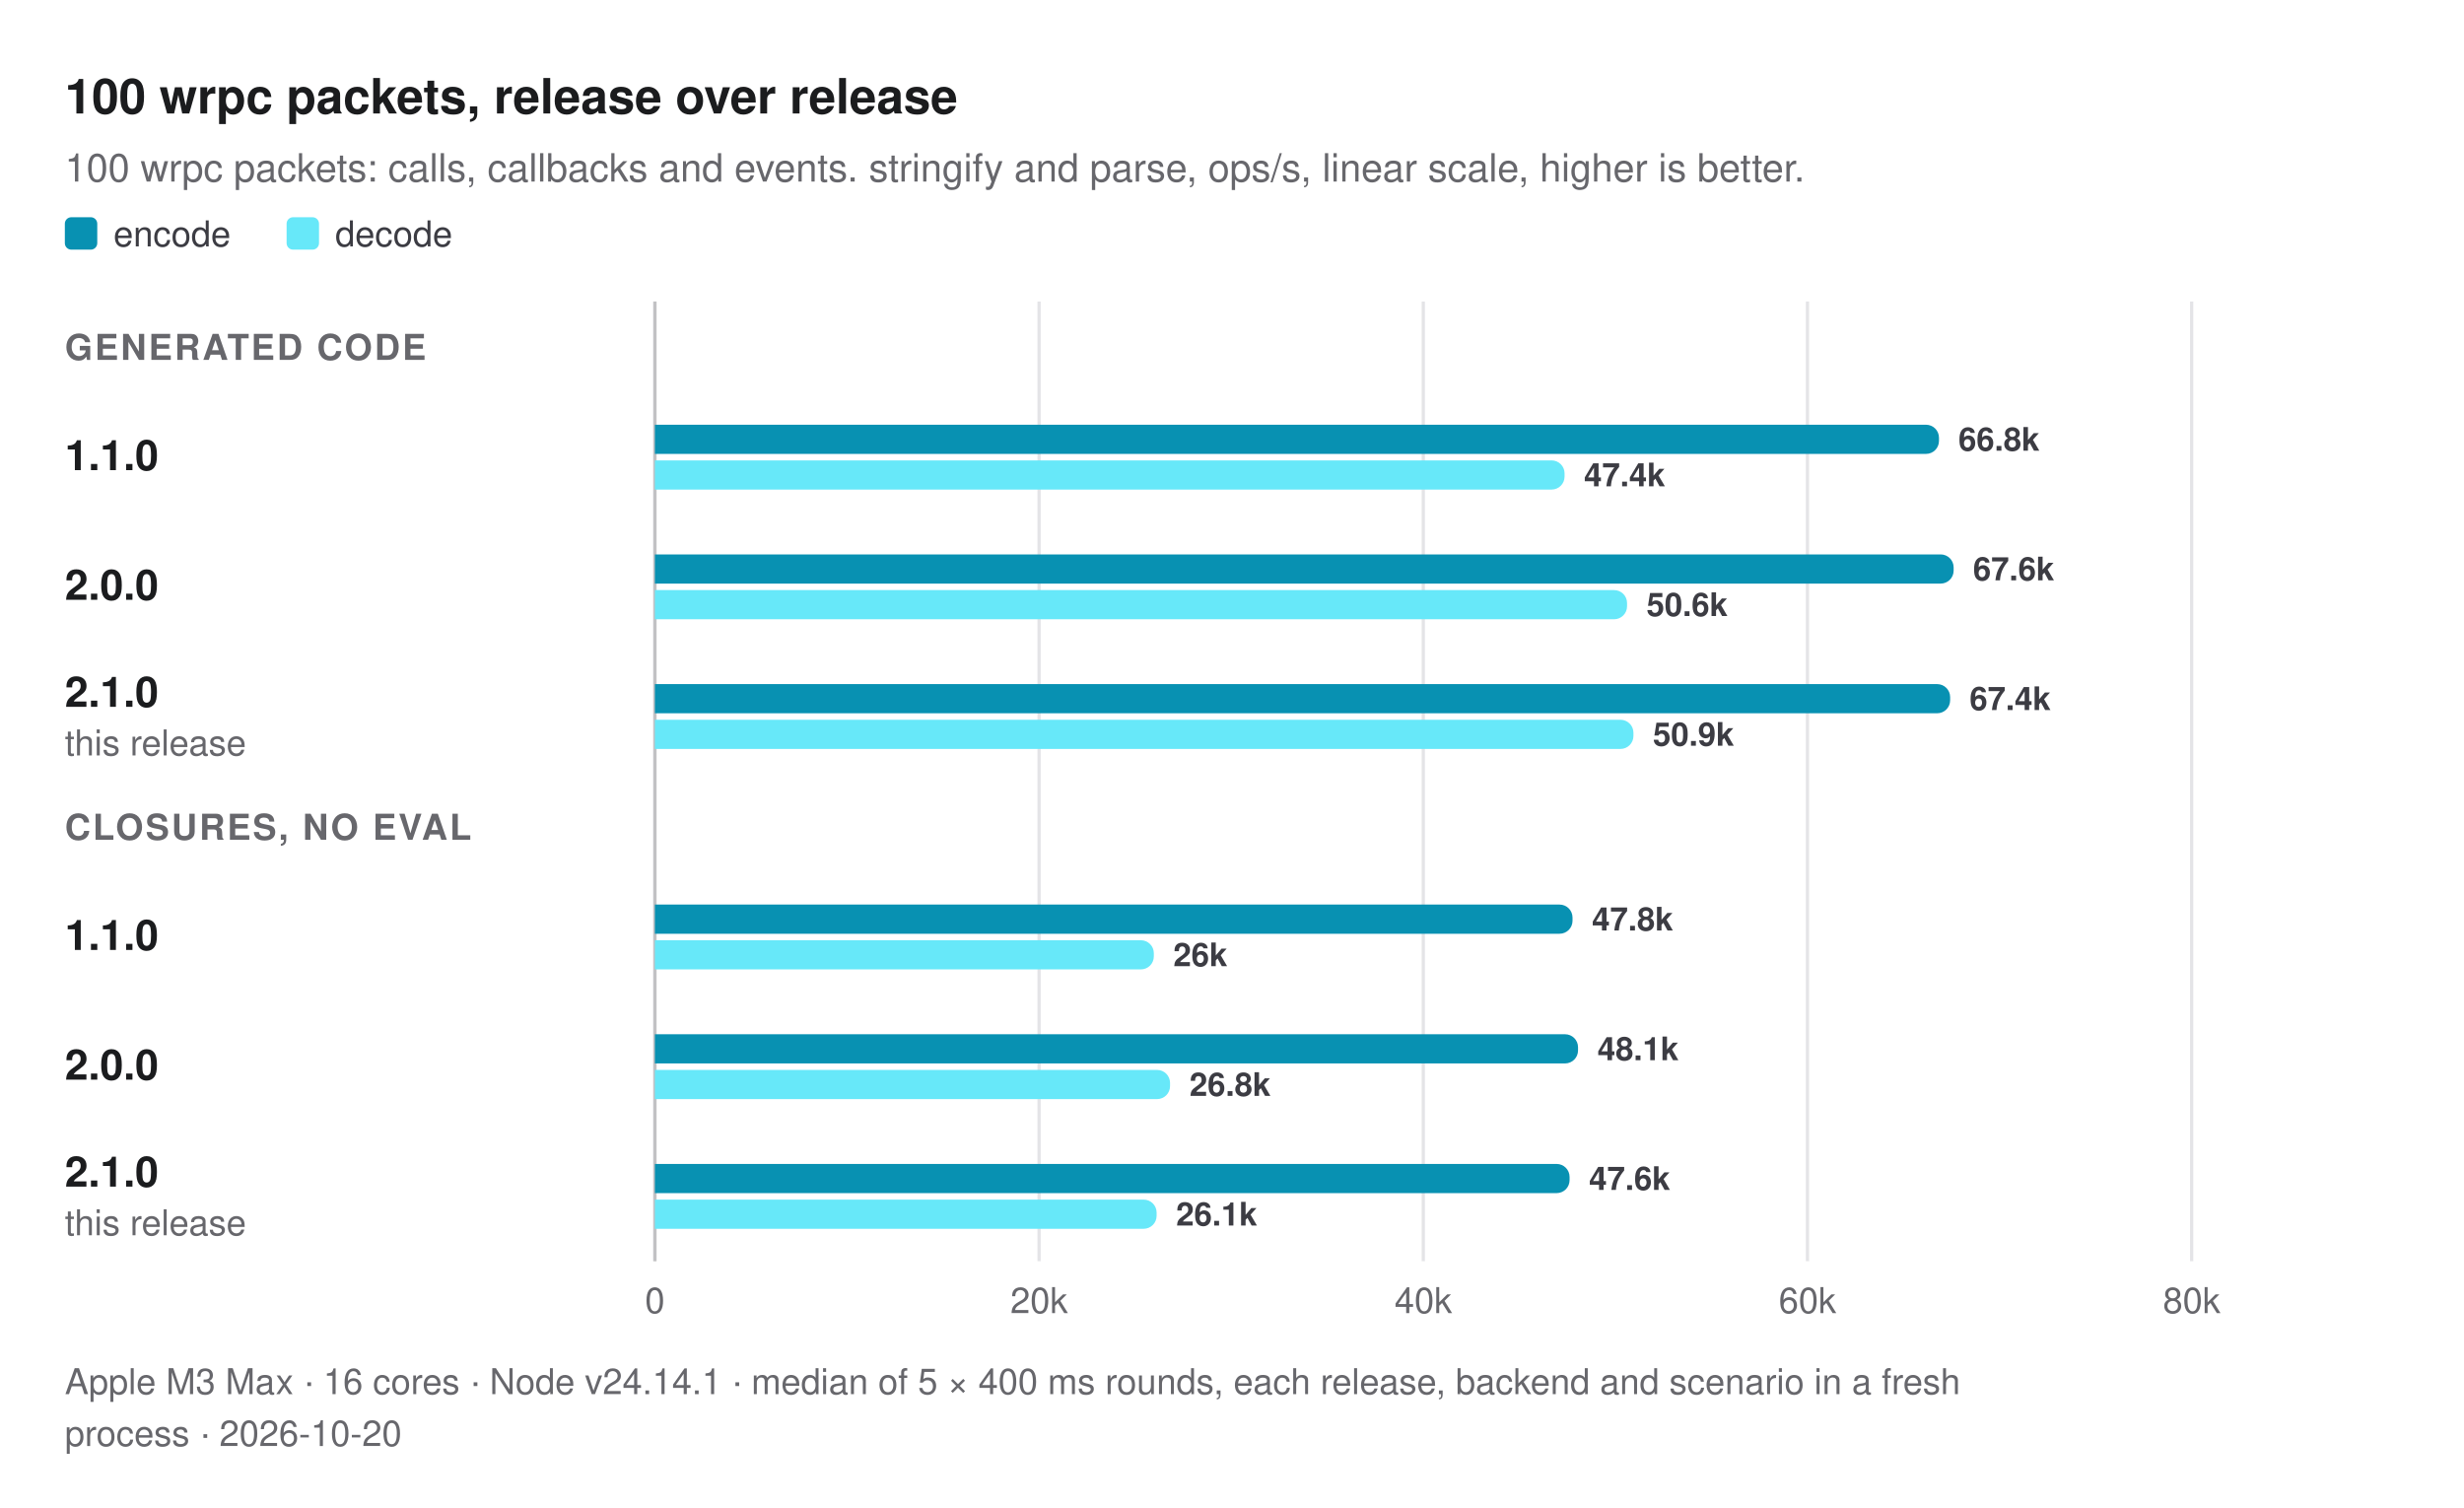
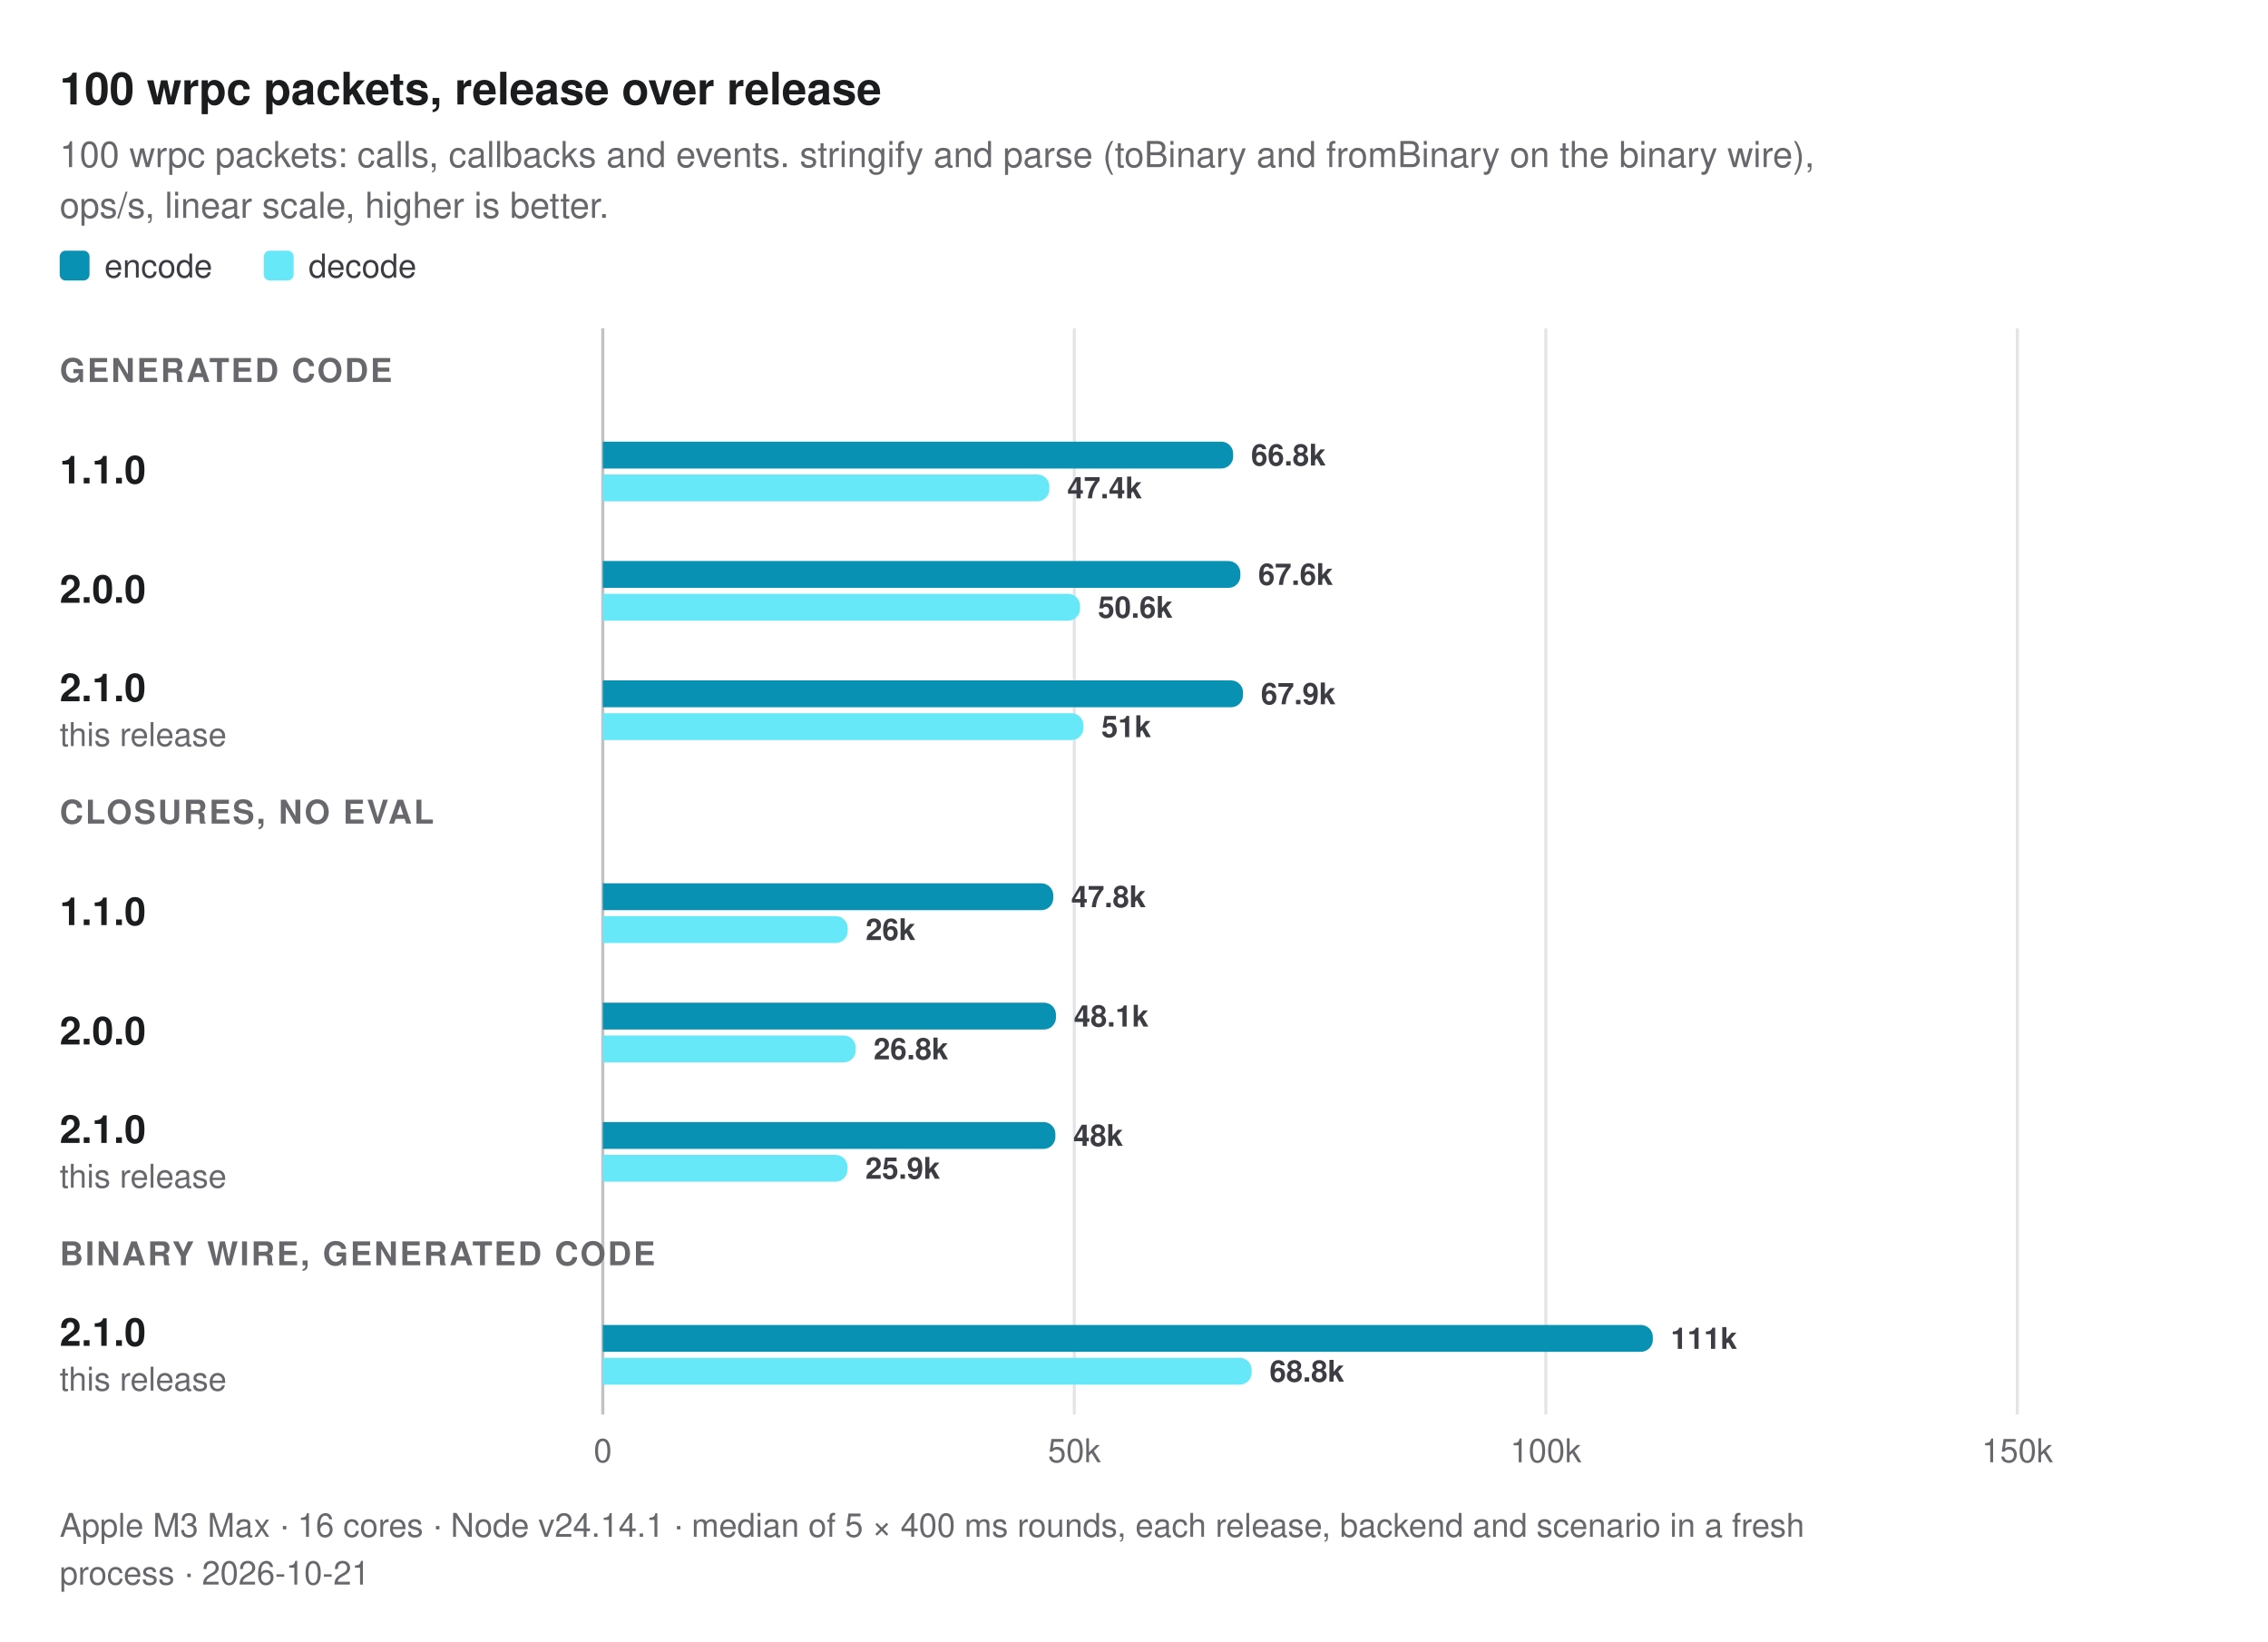
- <svg xmlns="http://www.w3.org/2000/svg" width="760" height="465" viewBox="0 0 760 465" role="img" aria-label="100 wrpc packets, release over release. 100 wrpc packets: calls, callbacks and events. stringify and parse, ops/s, linear scale, higher is better.">
+ <svg xmlns="http://www.w3.org/2000/svg" width="760" height="550" viewBox="0 0 760 550" role="img" aria-label="100 wrpc packets, release over release. 100 wrpc packets: calls, callbacks and events. stringify and parse (toBinary and fromBinary on the binary wire), ops/s, linear scale, higher is better.">
  <style>
  text { font-family: -apple-system, BlinkMacSystemFont, "Segoe UI", Helvetica, Arial, sans-serif; }
  .title { font-size: 15px; font-weight: 700; fill: #1b1c1e; }
  .subtitle, .caption { font-size: 12px; fill: #67676c; }
  .caption { font-size: 11px; }
  .group { font-size: 11px; font-weight: 600; letter-spacing: 0.06em; fill: #67676c; }
  .label { font-size: 13px; font-weight: 600; fill: #1b1c1e; }
  .label.primary, .label.secondary { font-weight: 700; }
  .sublabel { font-size: 11px; fill: #67676c; }
  .value { font-size: 12px; font-weight: 600; fill: #3c3c43; font-variant-numeric: tabular-nums; }
  .value.small { font-size: 10px; }
  .legend { font-size: 11px; fill: #3c3c43; }
  .tick { font-size: 11px; fill: #67676c; font-variant-numeric: tabular-nums; }
  .grid { stroke: #e4e4e7; stroke-width: 1; }
  .axis { stroke: #c2c2c4; stroke-width: 1; }
  .ref { stroke: #67676c; stroke-width: 1; stroke-dasharray: 3 3; }
  .bar { fill: #c9cad1; }
  .bar.primary { fill: #0891b2; }
  .bar.secondary { fill: #67e8f9; }
  @media (prefers-color-scheme: dark) {
    .title, .label { fill: #dfdfd6; }
    .subtitle, .caption, .group, .sublabel, .tick { fill: #98989f; }
    .value, .legend { fill: #c2c2c4; }
    .grid { stroke: #2e2e32; }
    .axis { stroke: #48484c; }
    .ref { stroke: #98989f; }
    .bar { fill: #4a4b53; }
    .bar.primary { fill: #22d3ee; }
    .bar.secondary { fill: #0e7490; }
  }
</style>
  <text class="title" x="20" y="35">100 wrpc packets, release over release</text>
-   <text class="subtitle" x="20" y="56">100 wrpc packets: calls, callbacks and events. stringify and parse, ops/s, linear scale, higher is better.</text>
-   <rect class="bar primary" x="20" y="67" width="10" height="10" rx="2" />
-   <text class="legend" x="35" y="76">encode</text>
-   <rect class="bar secondary" x="88.4" y="67" width="10" height="10" rx="2" />
-   <text class="legend" x="103.4" y="76">decode</text>
-   <line class="grid" x1="202" y1="93" x2="202" y2="389" />
-   <text class="tick" x="202" y="405" text-anchor="middle">0</text>
-   <line class="grid" x1="320.5" y1="93" x2="320.5" y2="389" />
-   <text class="tick" x="320.5" y="405" text-anchor="middle">20k</text>
-   <line class="grid" x1="439" y1="93" x2="439" y2="389" />
-   <text class="tick" x="439" y="405" text-anchor="middle">40k</text>
-   <line class="grid" x1="557.5" y1="93" x2="557.5" y2="389" />
-   <text class="tick" x="557.5" y="405" text-anchor="middle">60k</text>
-   <line class="grid" x1="676" y1="93" x2="676" y2="389" />
-   <text class="tick" x="676" y="405" text-anchor="middle">80k</text>
-   <line class="axis" x1="202" y1="93" x2="202" y2="389" />
-   <text class="group" x="20" y="111">GENERATED CODE</text>
+   <text class="subtitle" x="20" y="56">100 wrpc packets: calls, callbacks and events. stringify and parse (toBinary and fromBinary on the binary wire),</text>
+   <text class="subtitle" x="20" y="73">ops/s, linear scale, higher is better.</text>
+   <rect class="bar primary" x="20" y="84" width="10" height="10" rx="2" />
+   <text class="legend" x="35" y="93">encode</text>
+   <rect class="bar secondary" x="88.4" y="84" width="10" height="10" rx="2" />
+   <text class="legend" x="103.4" y="93">decode</text>
+   <line class="grid" x1="202" y1="110" x2="202" y2="474" />
+   <text class="tick" x="202" y="490" text-anchor="middle">0</text>
+   <line class="grid" x1="360" y1="110" x2="360" y2="474" />
+   <text class="tick" x="360" y="490" text-anchor="middle">50k</text>
+   <line class="grid" x1="518" y1="110" x2="518" y2="474" />
+   <text class="tick" x="518" y="490" text-anchor="middle">100k</text>
+   <line class="grid" x1="676" y1="110" x2="676" y2="474" />
+   <text class="tick" x="676" y="490" text-anchor="middle">150k</text>
+   <line class="axis" x1="202" y1="110" x2="202" y2="474" />
+   <text class="group" x="20" y="128">GENERATED CODE</text>
  <g>
-     <text class="label" x="20" y="145">1.1.0</text>
-     <path class="bar primary" d="M202,131H594.063A4,4 0 0 1 598.063,135V136A4,4 0 0 1 594.063,140H202Z" />
-     <text class="value small" x="604.063" y="139">66.8k</text>
-     <path class="bar secondary" d="M202,142H478.578A4,4 0 0 1 482.578,146V147A4,4 0 0 1 478.578,151H202Z" />
-     <text class="value small" x="488.578" y="150">47.4k</text>
+     <text class="label" x="20" y="162">1.1.0</text>
+     <path class="bar primary" d="M202,148H409.233A4,4 0 0 1 413.233,152V153A4,4 0 0 1 409.233,157H202Z" />
+     <text class="value small" x="419.233" y="156">66.8k</text>
+     <path class="bar secondary" d="M202,159H347.642A4,4 0 0 1 351.642,163V164A4,4 0 0 1 347.642,168H202Z" />
+     <text class="value small" x="357.642" y="167">47.4k</text>
  </g>
  <g>
-     <text class="label" x="20" y="185">2.0.0</text>
-     <path class="bar primary" d="M202,171H598.583A4,4 0 0 1 602.583,175V176A4,4 0 0 1 598.583,180H202Z" />
-     <text class="value small" x="608.583" y="179">67.6k</text>
-     <path class="bar secondary" d="M202,182H497.852A4,4 0 0 1 501.852,186V187A4,4 0 0 1 497.852,191H202Z" />
-     <text class="value small" x="507.852" y="190">50.6k</text>
+     <text class="label" x="20" y="202">2.0.0</text>
+     <path class="bar primary" d="M202,188H411.644A4,4 0 0 1 415.644,192V193A4,4 0 0 1 411.644,197H202Z" />
+     <text class="value small" x="421.644" y="196">67.6k</text>
+     <path class="bar secondary" d="M202,199H357.921A4,4 0 0 1 361.921,203V204A4,4 0 0 1 357.921,208H202Z" />
+     <text class="value small" x="367.921" y="207">50.6k</text>
  </g>
  <g>
-     <text class="label" x="20" y="218">2.1.0</text>
-     <text class="sublabel" x="20" y="233">this release</text>
-     <path class="bar primary" d="M202,211H597.505A4,4 0 0 1 601.505,215V216A4,4 0 0 1 597.505,220H202Z" />
-     <text class="value small" x="607.505" y="219">67.4k</text>
-     <path class="bar secondary" d="M202,222H499.82A4,4 0 0 1 503.82,226V227A4,4 0 0 1 499.82,231H202Z" />
-     <text class="value small" x="509.82" y="230">50.9k</text>
+     <text class="label" x="20" y="235">2.1.0</text>
+     <text class="sublabel" x="20" y="250">this release</text>
+     <path class="bar primary" d="M202,228H412.532A4,4 0 0 1 416.532,232V233A4,4 0 0 1 412.532,237H202Z" />
+     <text class="value small" x="422.532" y="236">67.9k</text>
+     <path class="bar secondary" d="M202,239H359.059A4,4 0 0 1 363.059,243V244A4,4 0 0 1 359.059,248H202Z" />
+     <text class="value small" x="369.059" y="247">51k</text>
  </g>
-   <text class="group" x="20" y="259">CLOSURES, NO EVAL</text>
+   <text class="group" x="20" y="276">CLOSURES, NO EVAL</text>
  <g>
-     <text class="label" x="20" y="293">1.1.0</text>
-     <path class="bar primary" d="M202,279H481.031A4,4 0 0 1 485.031,283V284A4,4 0 0 1 481.031,288H202Z" />
-     <text class="value small" x="491.031" y="287">47.8k</text>
-     <path class="bar secondary" d="M202,290H351.89A4,4 0 0 1 355.89,294V295A4,4 0 0 1 351.89,299H202Z" />
-     <text class="value small" x="361.89" y="298">26k</text>
+     <text class="label" x="20" y="310">1.1.0</text>
+     <path class="bar primary" d="M202,296H348.95A4,4 0 0 1 352.95,300V301A4,4 0 0 1 348.95,305H202Z" />
+     <text class="value small" x="358.95" y="304">47.8k</text>
+     <path class="bar secondary" d="M202,307H280.075A4,4 0 0 1 284.075,311V312A4,4 0 0 1 280.075,316H202Z" />
+     <text class="value small" x="290.075" y="315">26k</text>
  </g>
  <g>
-     <text class="label" x="20" y="333">2.0.0</text>
-     <path class="bar primary" d="M202,319H482.732A4,4 0 0 1 486.732,323V324A4,4 0 0 1 482.732,328H202Z" />
-     <text class="value small" x="492.732" y="327">48.1k</text>
-     <path class="bar secondary" d="M202,330H356.891A4,4 0 0 1 360.891,334V335A4,4 0 0 1 356.891,339H202Z" />
-     <text class="value small" x="366.891" y="338">26.8k</text>
+     <text class="label" x="20" y="350">2.0.0</text>
+     <path class="bar primary" d="M202,336H349.857A4,4 0 0 1 353.857,340V341A4,4 0 0 1 349.857,345H202Z" />
+     <text class="value small" x="359.857" y="344">48.1k</text>
+     <path class="bar secondary" d="M202,347H282.742A4,4 0 0 1 286.742,351V352A4,4 0 0 1 282.742,356H202Z" />
+     <text class="value small" x="292.742" y="355">26.8k</text>
  </g>
  <g>
-     <text class="label" x="20" y="366">2.1.0</text>
-     <text class="sublabel" x="20" y="381">this release</text>
-     <path class="bar primary" d="M202,359H480.125A4,4 0 0 1 484.125,363V364A4,4 0 0 1 480.125,368H202Z" />
-     <text class="value small" x="490.125" y="367">47.6k</text>
-     <path class="bar secondary" d="M202,370H352.749A4,4 0 0 1 356.749,374V375A4,4 0 0 1 352.749,379H202Z" />
-     <text class="value small" x="362.749" y="378">26.1k</text>
+     <text class="label" x="20" y="383">2.1.0</text>
+     <text class="sublabel" x="20" y="398">this release</text>
+     <path class="bar primary" d="M202,376H349.664A4,4 0 0 1 353.664,380V381A4,4 0 0 1 349.664,385H202Z" />
+     <text class="value small" x="359.664" y="384">48k</text>
+     <path class="bar secondary" d="M202,387H279.993A4,4 0 0 1 283.993,391V392A4,4 0 0 1 279.993,396H202Z" />
+     <text class="value small" x="289.993" y="395">25.9k</text>
  </g>
-   <text class="caption" x="20" y="430">Apple M3 Max · 16 cores · Node v24.14.1 · median of 5 × 400 ms rounds, each release, backend and scenario in a fresh</text>
-   <text class="caption" x="20" y="446">process · 2026-10-20</text>
+   <text class="group" x="20" y="424">BINARY WIRE, GENERATED CODE</text>
+   <g>
+     <text class="label" x="20" y="451">2.1.0</text>
+     <text class="sublabel" x="20" y="466">this release</text>
+     <path class="bar primary" d="M202,444H549.853A4,4 0 0 1 553.853,448V449A4,4 0 0 1 549.853,453H202Z" />
+     <text class="value small" x="559.853" y="452">111k</text>
+     <path class="bar secondary" d="M202,455H415.433A4,4 0 0 1 419.433,459V460A4,4 0 0 1 415.433,464H202Z" />
+     <text class="value small" x="425.433" y="463">68.8k</text>
+   </g>
+   <text class="caption" x="20" y="515">Apple M3 Max · 16 cores · Node v24.14.1 · median of 5 × 400 ms rounds, each release, backend and scenario in a fresh</text>
+   <text class="caption" x="20" y="531">process · 2026-10-21</text>
</svg>
